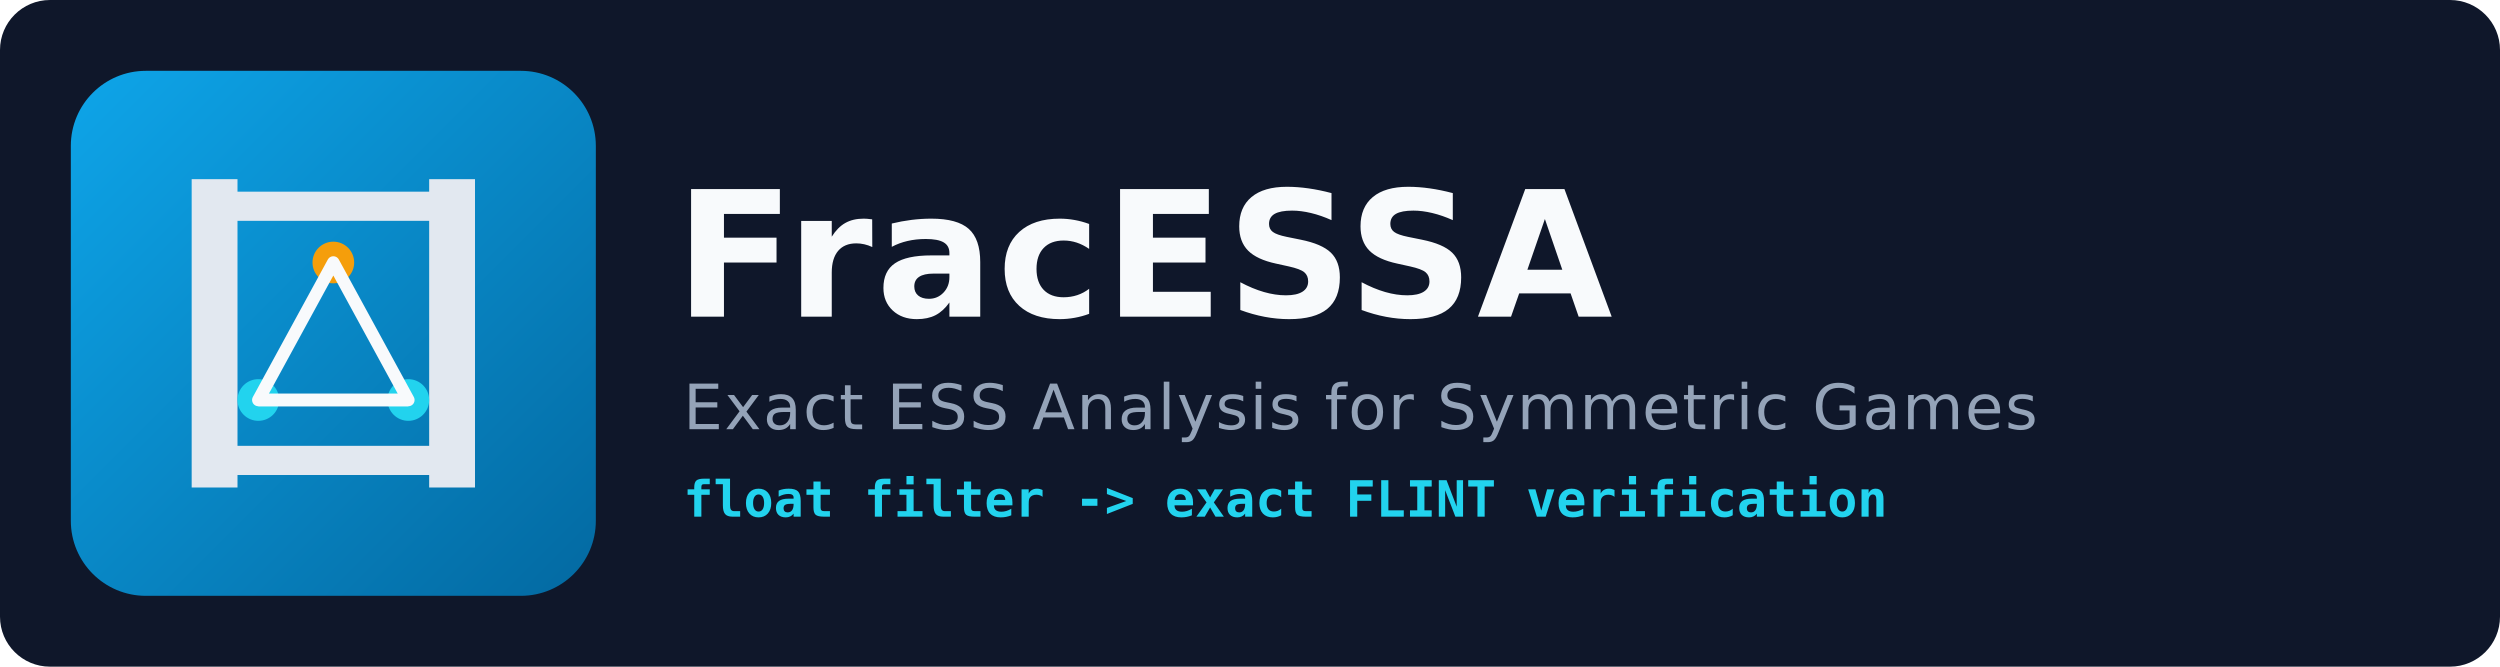
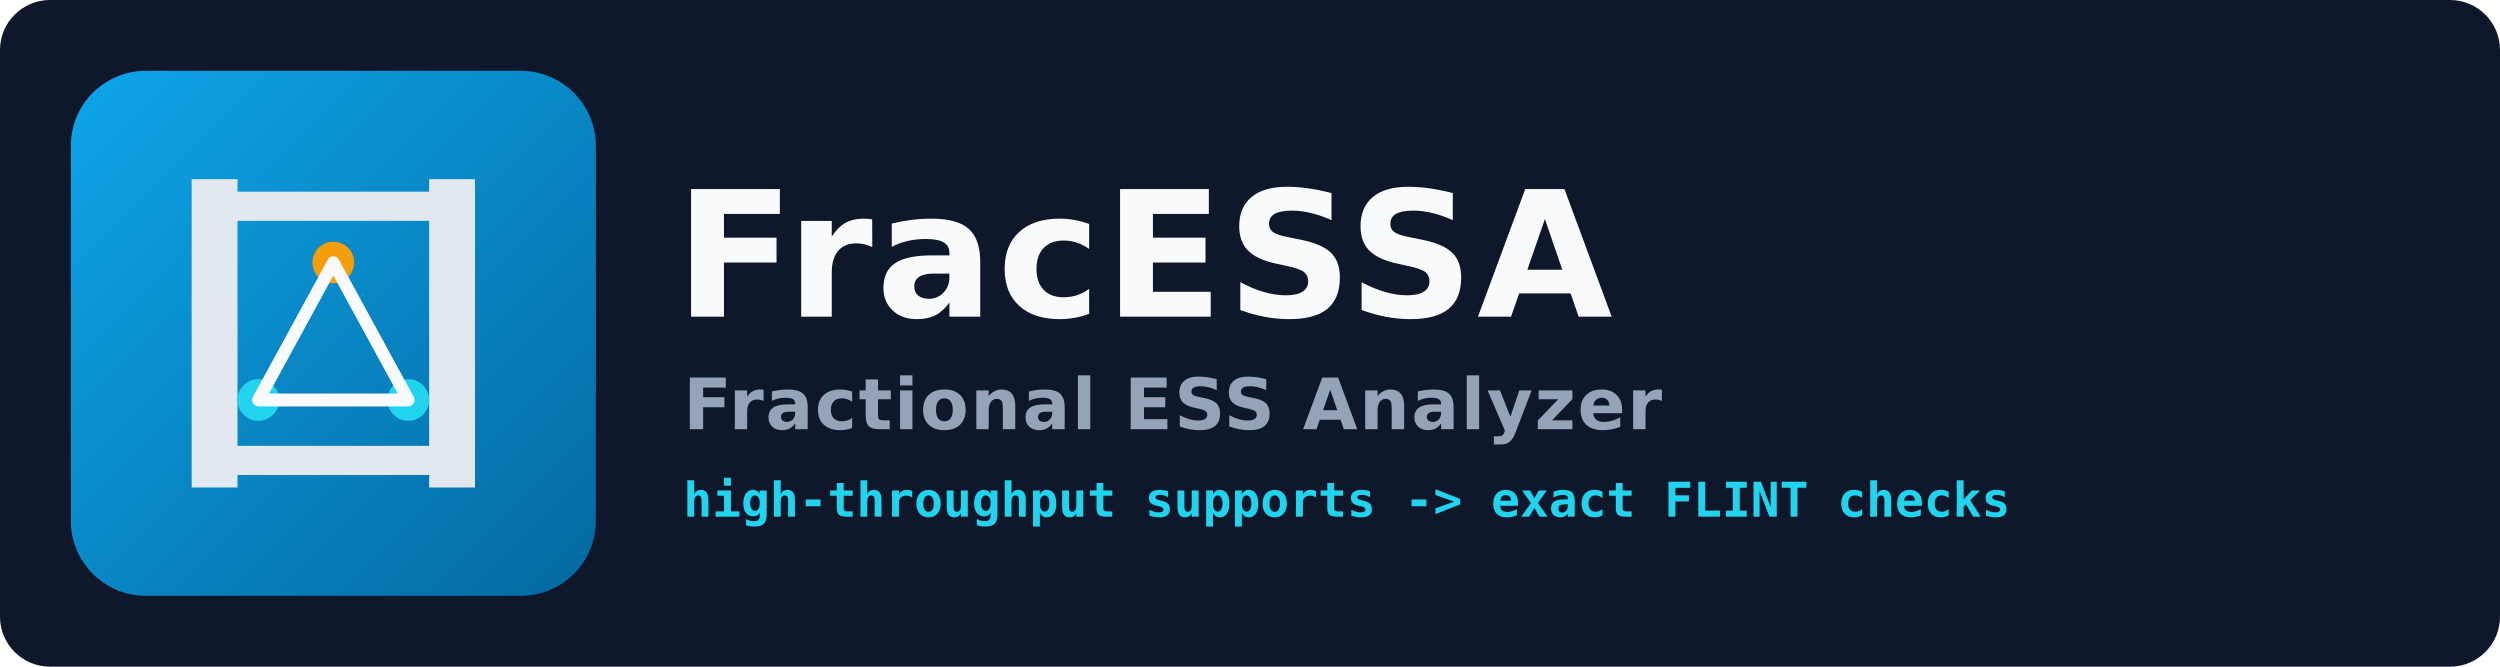
<svg xmlns="http://www.w3.org/2000/svg" width="1200" height="320" viewBox="0 0 1200 320" fill="none">
  <rect width="1200" height="320" rx="24" fill="#0F172A" />
  <rect x="34" y="34" width="252" height="252" rx="36" fill="url(#bgGrad)" />
  <path d="M92 86H114V234H92V86Z" fill="#E2E8F0" />
  <path d="M206 86H228V234H206V86Z" fill="#E2E8F0" />
  <rect x="104" y="92" width="112" height="14" fill="#E2E8F0" />
  <rect x="104" y="214" width="112" height="14" fill="#E2E8F0" />
  <circle cx="124" cy="192" r="10" fill="#22D3EE" />
  <circle cx="196" cy="192" r="10" fill="#22D3EE" />
  <circle cx="160" cy="126" r="10" fill="#F59E0B" />
  <path d="M124 192L160 126L196 192H124Z" stroke="#F8FAFC" stroke-width="6" stroke-linejoin="round" />
  <line x1="124" y1="192" x2="196" y2="192" stroke="#F8FAFC" stroke-width="6" />
  <text x="324" y="152" fill="#F8FAFC" font-family="Segoe UI, DejaVu Sans, Arial, sans-serif" font-size="84" font-weight="700" letter-spacing="1.5">
    FracESSA
  </text>
-   <text x="328" y="206" fill="#94A3B8" font-family="Segoe UI, DejaVu Sans, Arial, sans-serif" font-size="30" font-weight="500" letter-spacing="0.8">
-     Exact ESS Analysis for Symmetric Games
+   <text x="328" y="206" fill="#94A3B8" font-family="Segoe UI, DejaVu Sans, Arial, sans-serif" font-size="34" font-weight="600" letter-spacing="0.8">
+     Fractional ESS Analyzer
  </text>
-   <text x="328" y="248" fill="#22D3EE" font-family="Consolas, Menlo, Monaco, monospace" font-size="24" font-weight="600">
-     float filter  -&gt;  exact FLINT verification
+   <text x="328" y="248" fill="#22D3EE" font-family="Consolas, Menlo, Monaco, monospace" font-size="23" font-weight="600">
+     high-throughput supports  -&gt;  exact FLINT checks
  </text>
  <defs>
    <linearGradient id="bgGrad" x1="34" y1="34" x2="286" y2="286" gradientUnits="userSpaceOnUse">
      <stop stop-color="#0EA5E9" />
      <stop offset="1" stop-color="#0369A1" />
    </linearGradient>
  </defs>
</svg>
